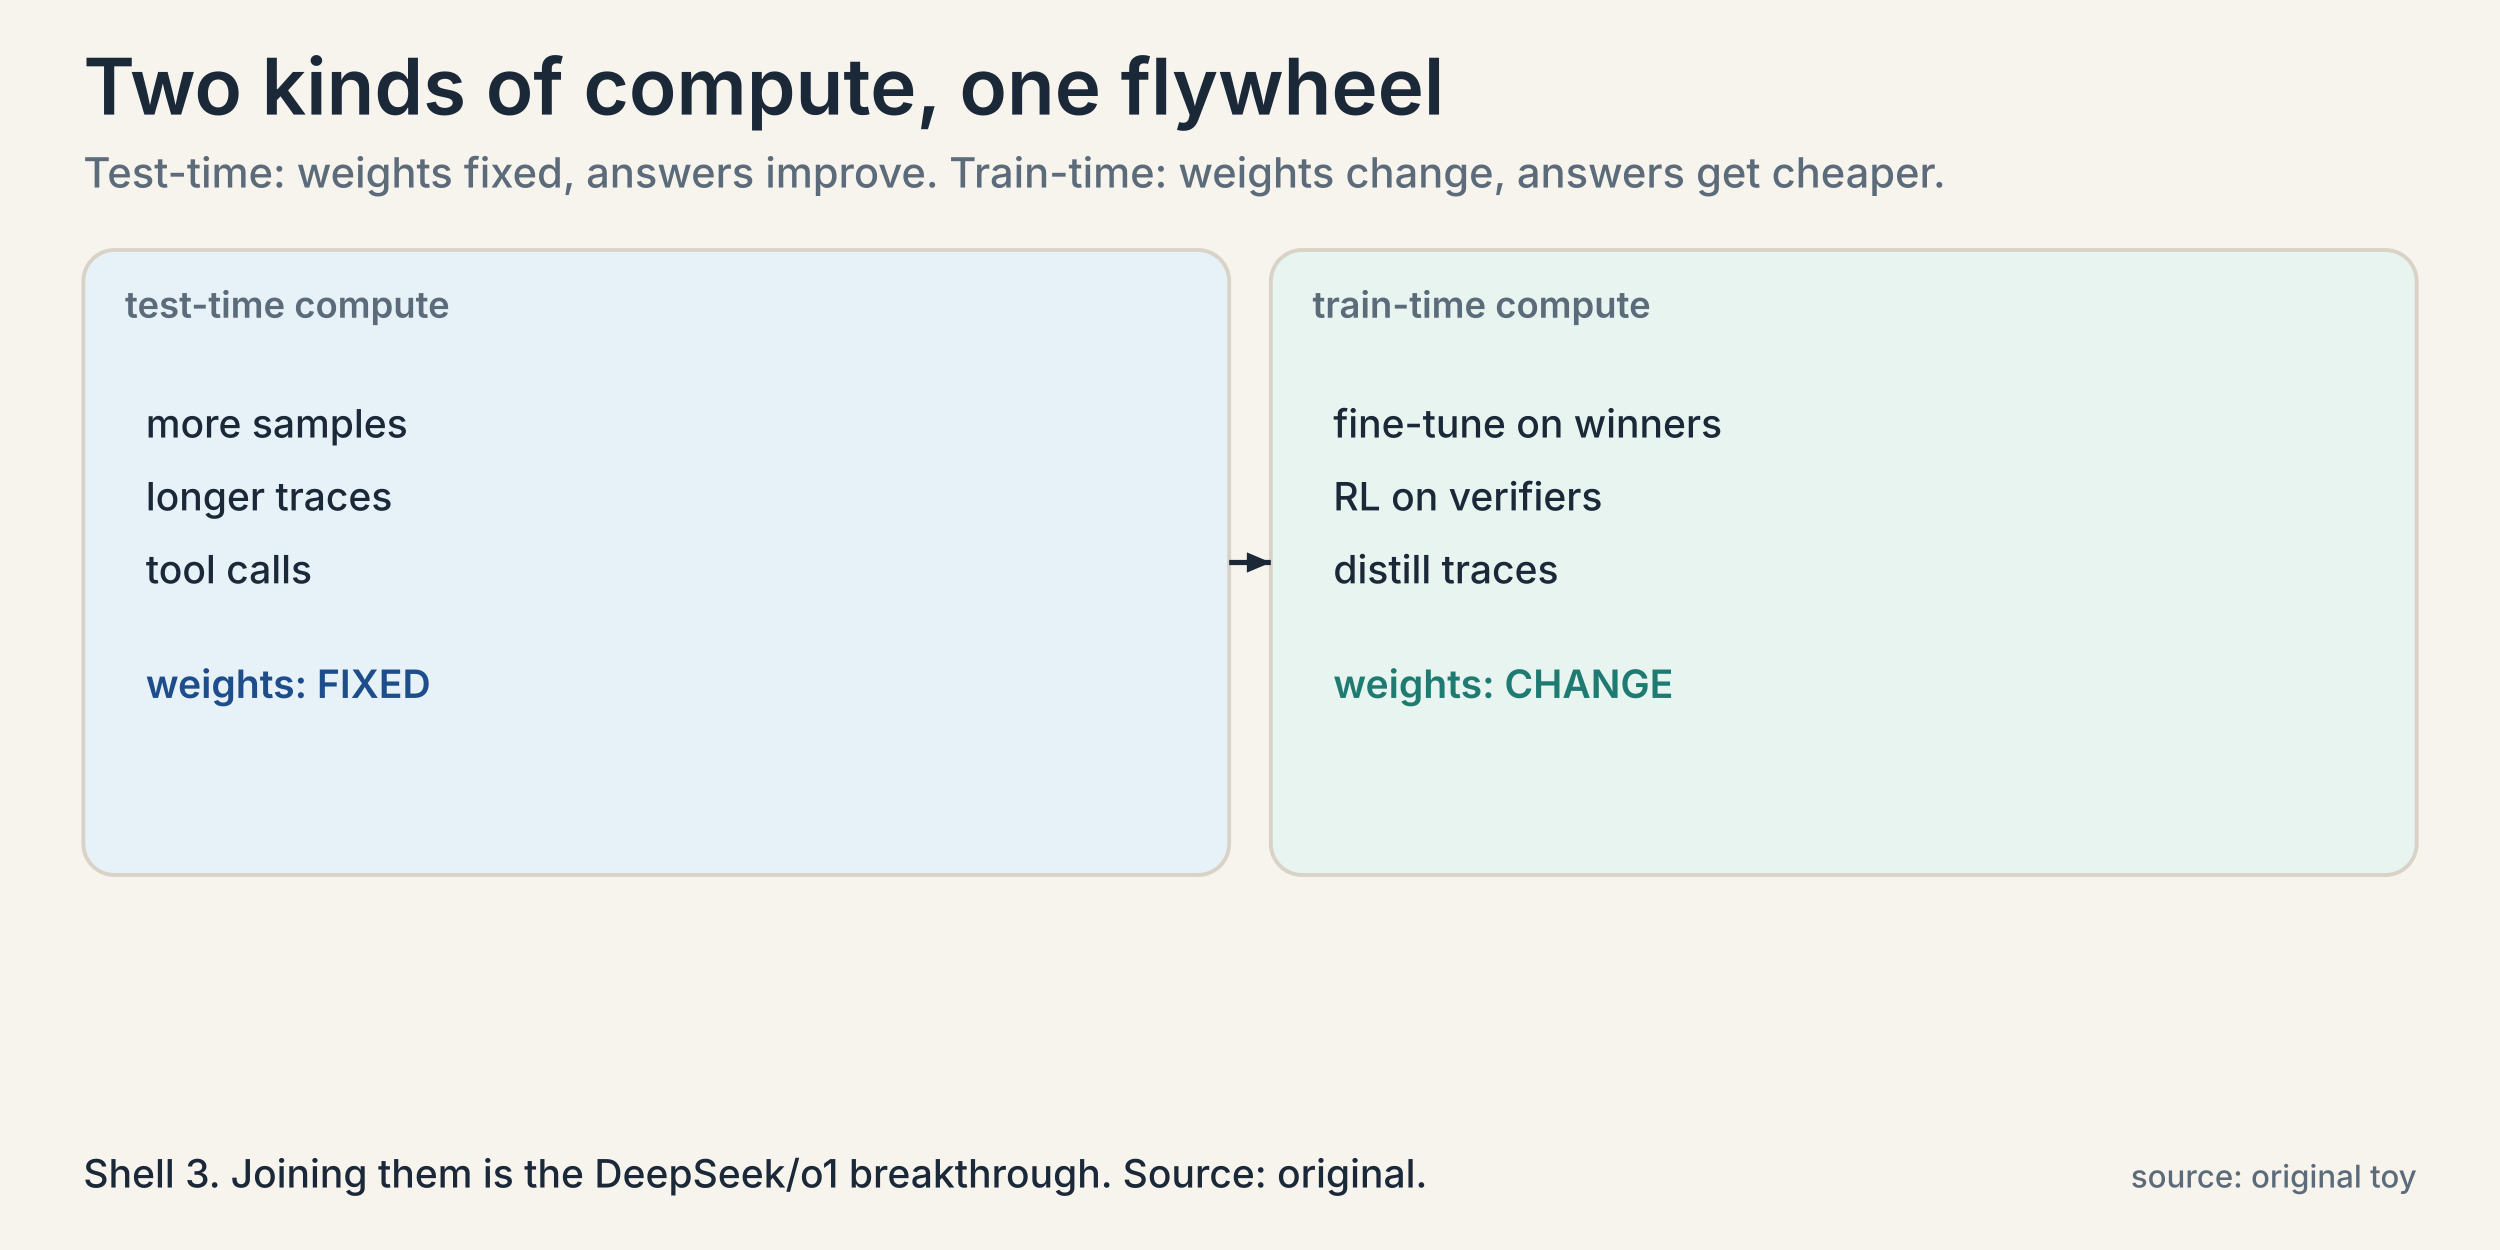
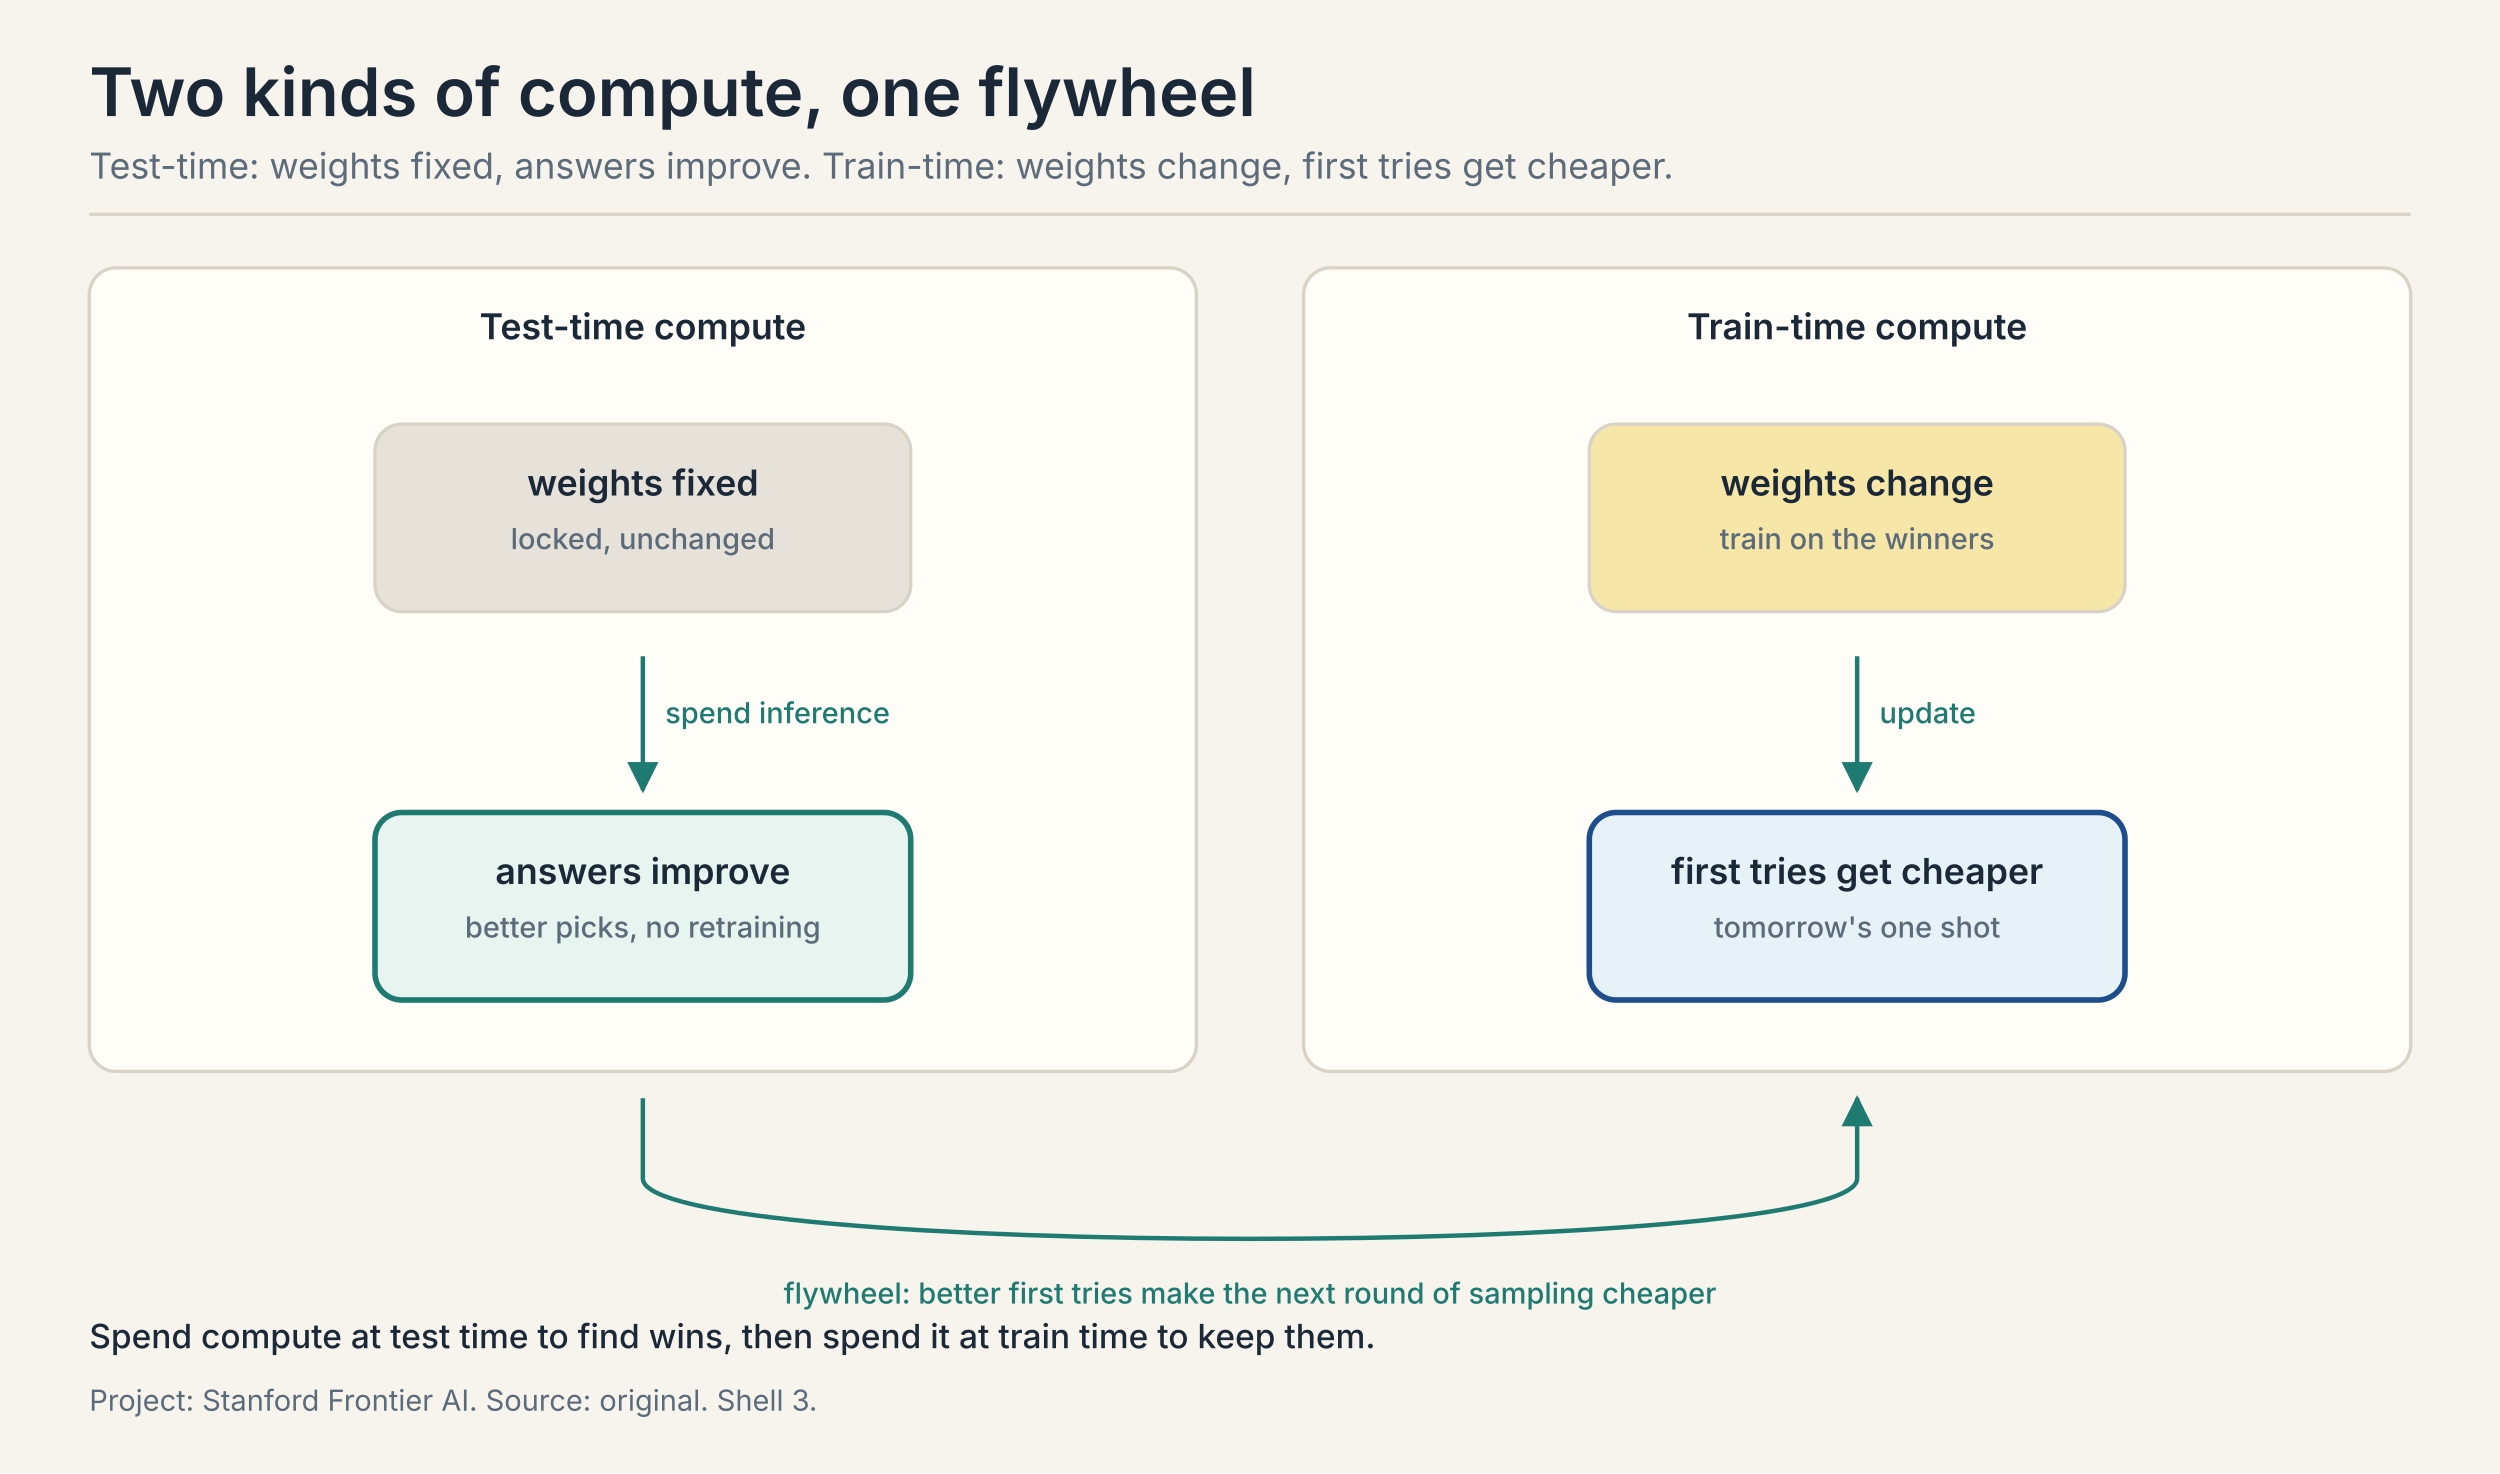
- <svg xmlns="http://www.w3.org/2000/svg" width="960" height="480" viewBox="0 0 960 480" font-family="Inter, 'Source Sans 3', 'IBM Plex Sans', system-ui, sans-serif">
-   <rect width="960" height="480" fill="#F7F4EE" rx="0" />
-   <text x="32" y="44" font-size="30" font-weight="600" fill="#1B2838">Two kinds of compute, one flywheel</text>
-   <text x="32" y="72" font-size="16" font-weight="450" fill="#5C6B7A">Test-time: weights fixed, answers improve. Train-time: weights change, answers get cheaper.</text>
-   <rect x="32" y="96" width="440" height="240" fill="#E7F1F8" stroke="#D9D3C7" stroke-width="1.5" rx="12" />
-   <text x="48" y="122" font-size="14" font-weight="600" fill="#5C6B7A">test-time compute</text>
-   <text x="56" y="168" text-anchor="start" font-size="15" font-weight="450" fill="#1B2838">more samples</text>
-   <text x="56" y="196" text-anchor="start" font-size="15" font-weight="450" fill="#1B2838">longer traces</text>
-   <text x="56" y="224" text-anchor="start" font-size="15" font-weight="450" fill="#1B2838">tool calls</text>
-   <text x="56" y="268" text-anchor="start" font-size="15" font-weight="600" fill="#1E4D8C">weights: FIXED</text>
-   <rect x="488" y="96" width="440" height="240" fill="#E7F4EF" stroke="#D9D3C7" stroke-width="1.5" rx="12" />
-   <text x="504" y="122" font-size="14" font-weight="600" fill="#5C6B7A">train-time compute</text>
-   <text x="512" y="168" text-anchor="start" font-size="15" font-weight="450" fill="#1B2838">fine-tune on winners</text>
-   <text x="512" y="196" text-anchor="start" font-size="15" font-weight="450" fill="#1B2838">RL on verifiers</text>
-   <text x="512" y="224" text-anchor="start" font-size="15" font-weight="450" fill="#1B2838">distill traces</text>
-   <text x="512" y="268" text-anchor="start" font-size="15" font-weight="600" fill="#1F7A72">weights: CHANGE</text>
-   <line x1="472" y1="216" x2="488" y2="216" stroke="#1B2838" stroke-width="2" />
-   <polygon points="488,216 478.789,219.894 478.789,212.106" fill="#1B2838" />
-   <text x="32" y="456" font-size="15" font-weight="500" fill="#1B2838">Shell 3. Joining them is the DeepSeek/o1 breakthrough. Source: original.</text>
-   <text x="928" y="456" text-anchor="end" font-size="12" font-weight="450" fill="#5C6B7A">source: original toy</text>
+ <svg xmlns="http://www.w3.org/2000/svg" width="1120" height="660" viewBox="0 0 1120 660" font-family="Inter, 'Source Sans 3', 'IBM Plex Sans', system-ui, sans-serif">
+   <rect width="1120" height="660" fill="#F7F4EE" />
+   <text x="40" y="52" font-size="30" font-weight="600" fill="#1B2838">Two kinds of compute, one flywheel</text>
+   <text x="40" y="80" font-size="16" fill="#5C6B7A">Test-time: weights fixed, answers improve. Train-time: weights change, first tries get cheaper.</text>
+   <line x1="40" y1="96" x2="1080" y2="96" stroke="#D9D3C7" stroke-width="1.5" />
+   <defs>
+     <marker id="arr" viewBox="0 0 10 10" refX="9" refY="5" markerWidth="7" markerHeight="7" orient="auto-start-reverse">
+       <path d="M0,0 L10,5 L0,10 z" fill="#1F7A72" />
+     </marker>
+   </defs>
+   <rect x="40" y="120" width="496" height="360" rx="12" fill="#FFFDF8" stroke="#D9D3C7" stroke-width="1.5" />
+   <text x="288" y="152" font-size="16" font-weight="600" fill="#1B2838" text-anchor="middle">Test-time compute</text>
+   <rect x="168" y="190" width="240" height="84" rx="12" fill="#E6E2DA" stroke="#D9D3C7" stroke-width="1.5" />
+   <text x="288.0" y="222.0" font-size="16" font-weight="600" fill="#1B2838" text-anchor="middle">weights fixed</text>
+   <text x="288.0" y="246.0" font-size="13" font-weight="450" fill="#5C6B7A" text-anchor="middle">locked, unchanged</text>
+   <line x1="288" y1="294" x2="288" y2="354" stroke="#1F7A72" stroke-width="2" marker-end="url(#arr)" />
+   <text x="298.0" y="324.0" font-size="13" font-weight="500" fill="#1F7A72">spend inference</text>
+   <rect x="168" y="364" width="240" height="84" rx="12" fill="#E7F4EF" stroke="#1F7A72" stroke-width="2.5" />
+   <text x="288.0" y="396.0" font-size="16" font-weight="600" fill="#1B2838" text-anchor="middle">answers improve</text>
+   <text x="288.0" y="420.0" font-size="13" font-weight="450" fill="#5C6B7A" text-anchor="middle">better picks, no retraining</text>
+   <rect x="584" y="120" width="496" height="360" rx="12" fill="#FFFDF8" stroke="#D9D3C7" stroke-width="1.5" />
+   <text x="832" y="152" font-size="16" font-weight="600" fill="#1B2838" text-anchor="middle">Train-time compute</text>
+   <rect x="712" y="190" width="240" height="84" rx="12" fill="#F6E7A8" stroke="#D9D3C7" stroke-width="1.5" />
+   <text x="832.0" y="222.0" font-size="16" font-weight="600" fill="#1B2838" text-anchor="middle">weights change</text>
+   <text x="832.0" y="246.0" font-size="13" font-weight="450" fill="#5C6B7A" text-anchor="middle">train on the winners</text>
+   <line x1="832" y1="294" x2="832" y2="354" stroke="#1F7A72" stroke-width="2" marker-end="url(#arr)" />
+   <text x="842.0" y="324.0" font-size="13" font-weight="500" fill="#1F7A72">update</text>
+   <rect x="712" y="364" width="240" height="84" rx="12" fill="#E7F1F8" stroke="#1E4D8C" stroke-width="2.5" />
+   <text x="832.0" y="396.0" font-size="16" font-weight="600" fill="#1B2838" text-anchor="middle">first tries get cheaper</text>
+   <text x="832.0" y="420.0" font-size="13" font-weight="450" fill="#5C6B7A" text-anchor="middle">tomorrow's one shot</text>
+   <path d="M 288 492 L 288 528 C 288 564, 832 564, 832 528 L 832 492" fill="none" stroke="#1F7A72" stroke-width="2" marker-end="url(#arr)" />
+   <text x="560" y="584" font-size="13" font-weight="500" fill="#1F7A72" text-anchor="middle">flywheel: better first tries make the next round of sampling cheaper</text>
+   <text x="40" y="604" font-size="15" font-weight="450" fill="#1B2838">Spend compute at test time to find wins, then spend it at train time to keep them.</text>
+   <text x="40" y="632" font-size="13" fill="#5C6B7A">Project: Stanford Frontier AI. Source: original. Shell 3.</text>
</svg>
